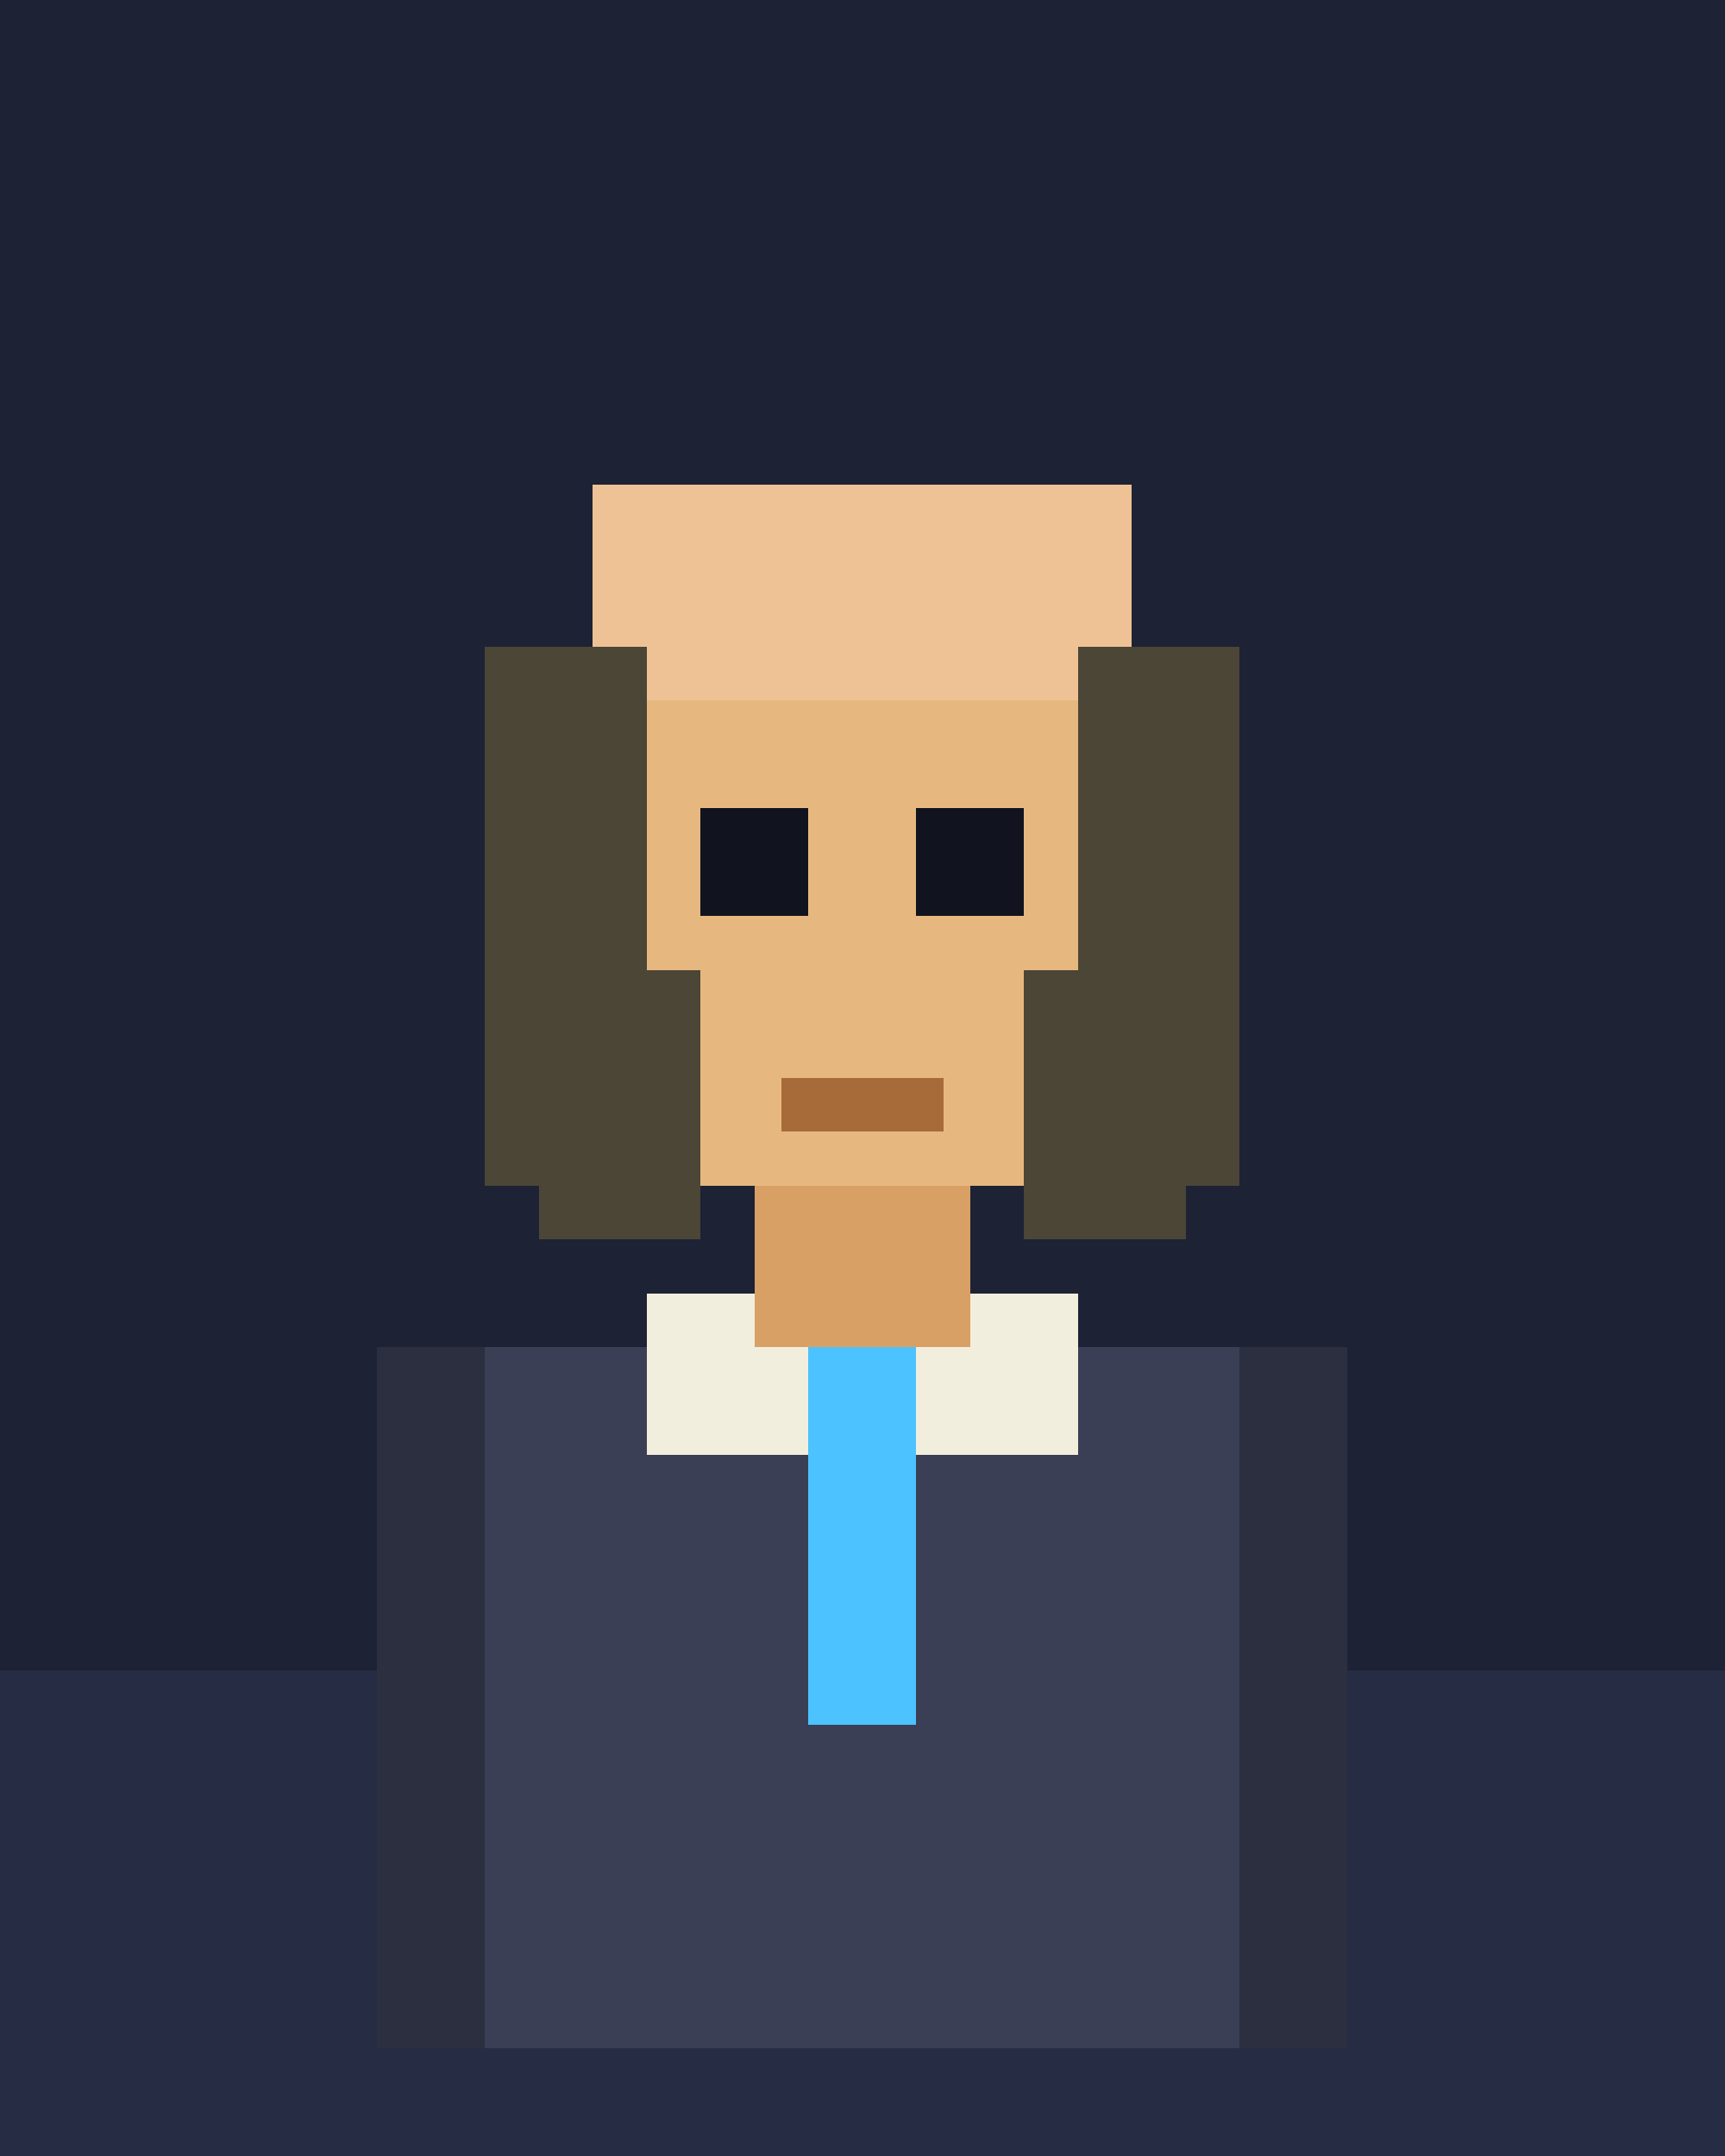
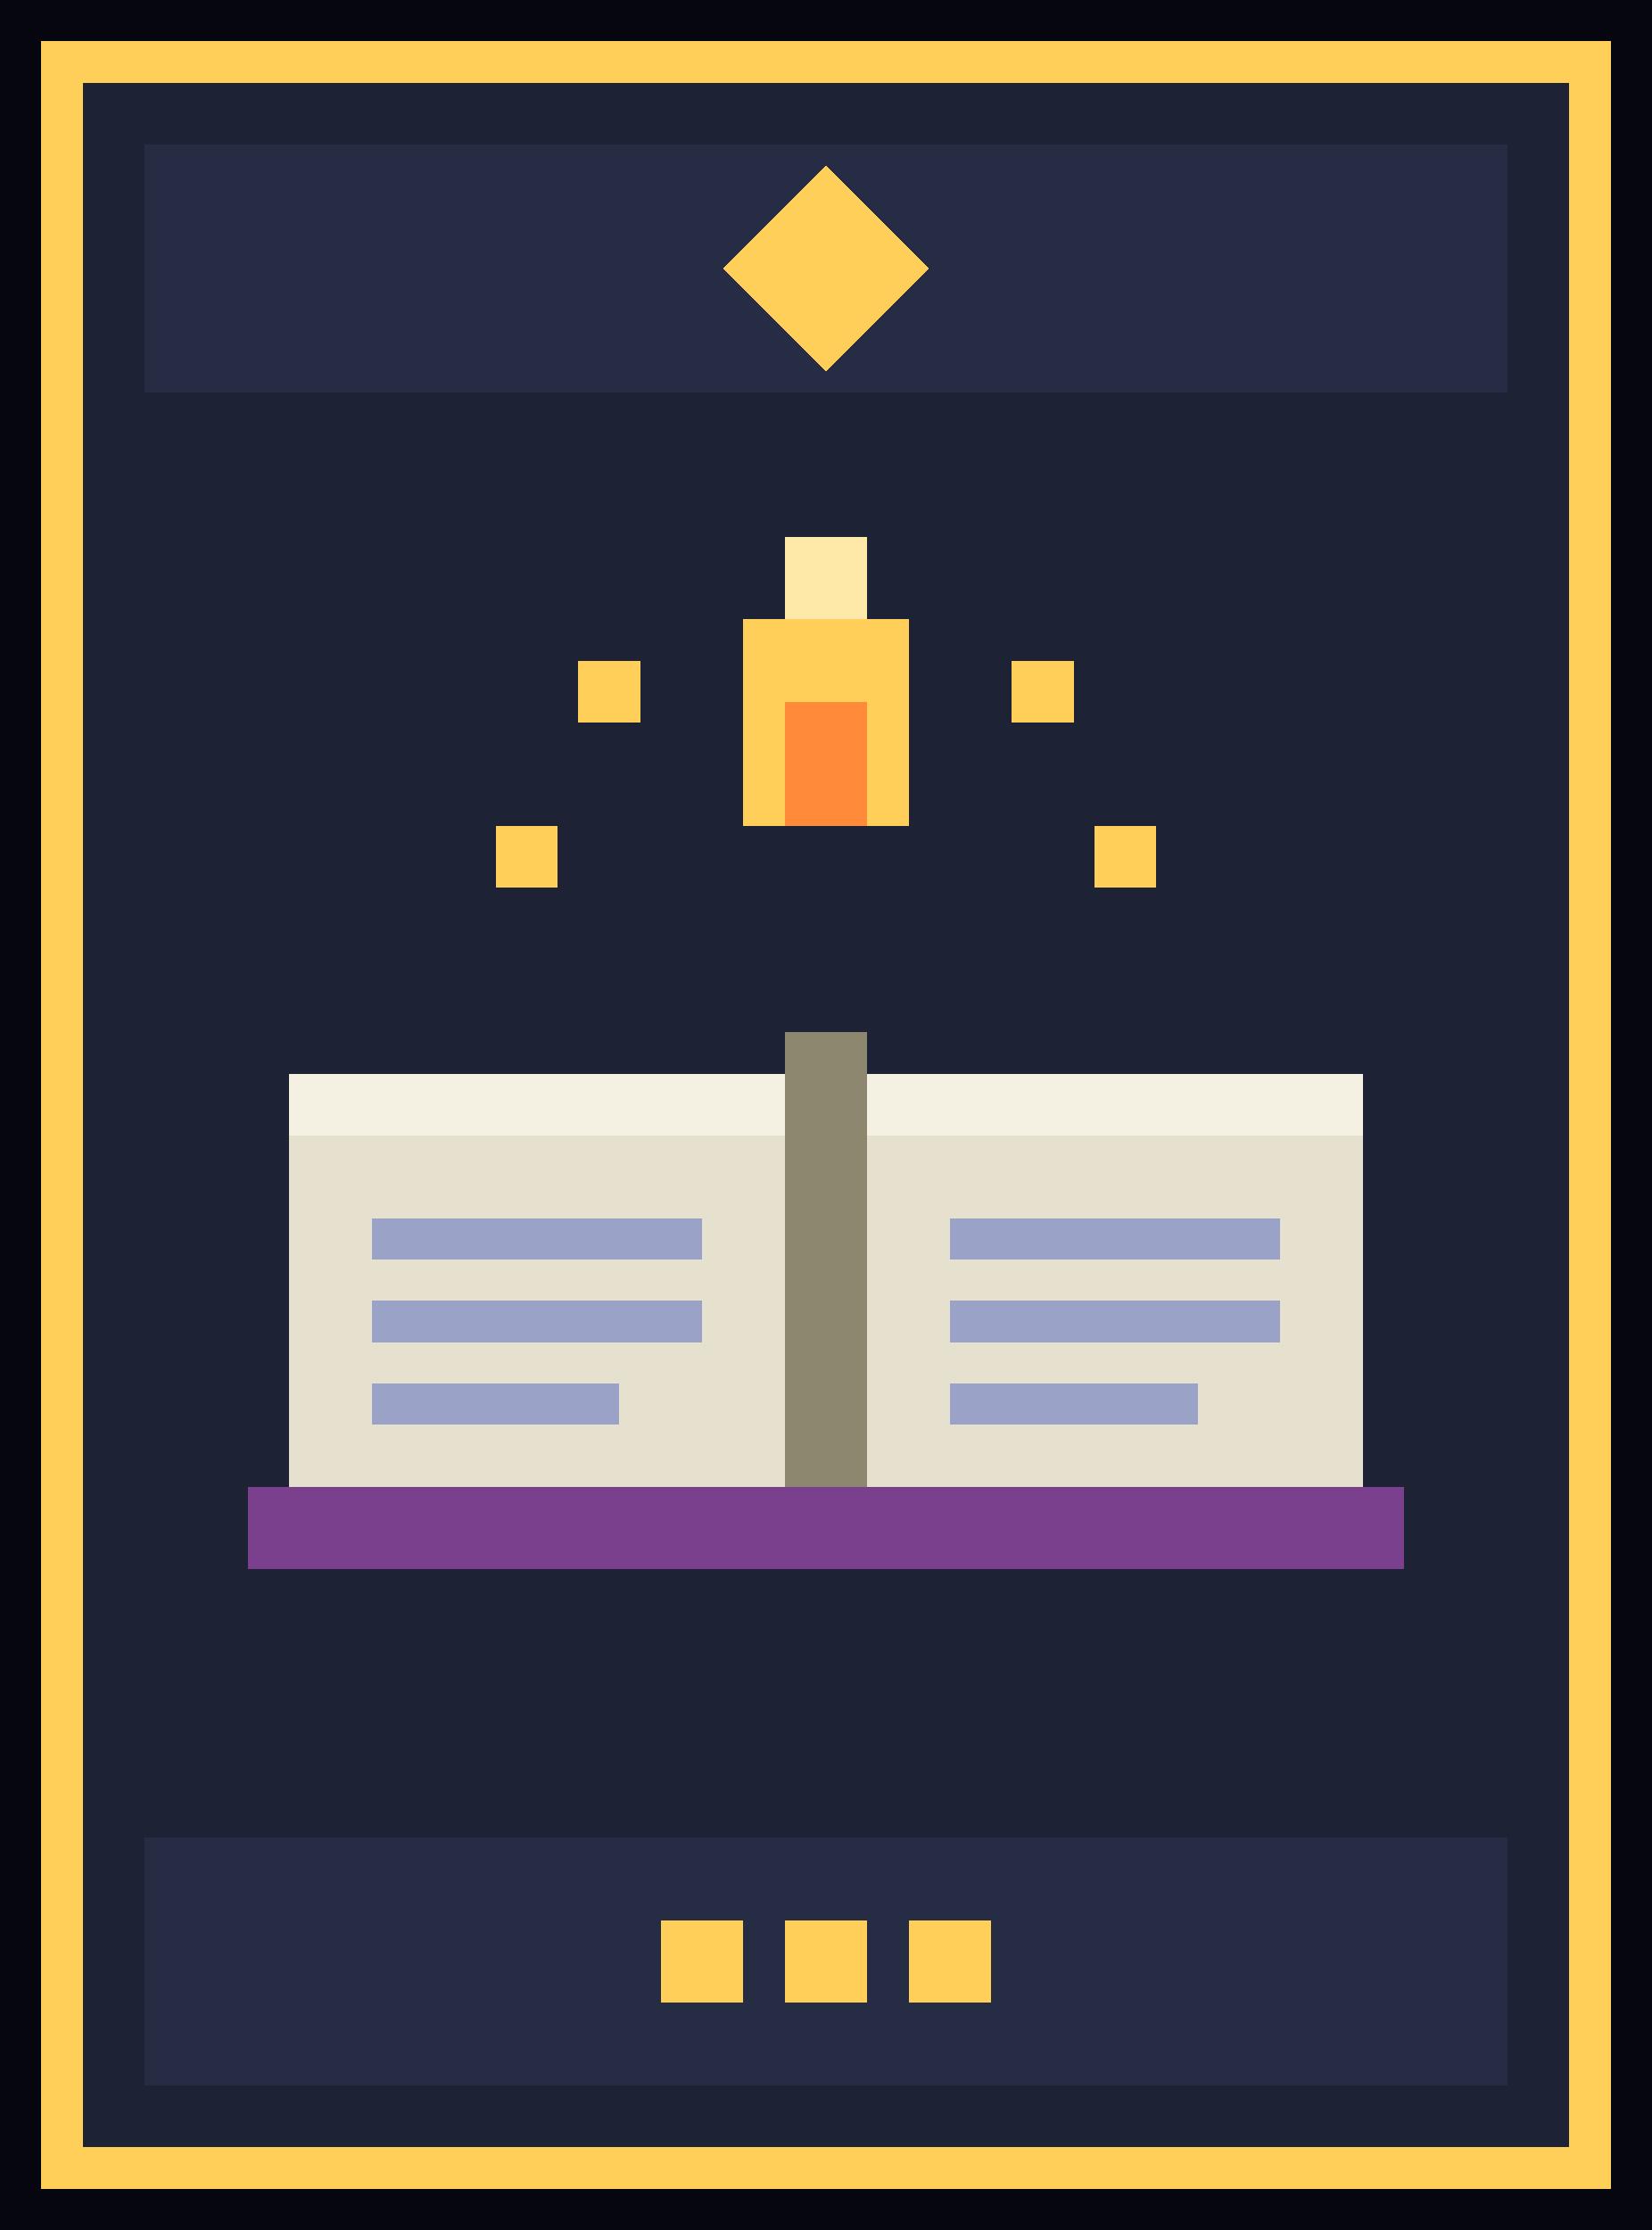
- <svg xmlns="http://www.w3.org/2000/svg" viewBox="0 0 64 80" shape-rendering="crispEdges" role="img" aria-label="Pixel portrait of John Stuart Mill, balding with sideburns in a dark Victorian suit">
-   <rect width="64" height="80" fill="#1d2235" />
-   <rect y="62" width="64" height="18" fill="#262c44" />
-   <rect x="14" y="50" width="36" height="26" fill="#2b2f3f" />
-   <rect x="18" y="50" width="28" height="26" fill="#3a3f55" />
-   <rect x="24" y="48" width="16" height="6" fill="#f2eedd" />
-   <rect x="30" y="50" width="4" height="14" fill="#4cc2ff" />
-   <rect x="28" y="42" width="8" height="8" fill="#d9a066" />
-   <rect x="22" y="18" width="20" height="26" fill="#e6b87f" />
-   <rect x="22" y="18" width="20" height="8" fill="#eec295" />
-   <rect x="18" y="24" width="6" height="20" fill="#4b4636" />
-   <rect x="40" y="24" width="6" height="20" fill="#4b4636" />
-   <rect x="20" y="36" width="6" height="10" fill="#4b4636" />
-   <rect x="38" y="36" width="6" height="10" fill="#4b4636" />
-   <rect x="26" y="30" width="4" height="4" fill="#11131f" />
-   <rect x="34" y="30" width="4" height="4" fill="#11131f" />
-   <rect x="29" y="40" width="6" height="2" fill="#a76b3a" />
+ <svg xmlns="http://www.w3.org/2000/svg" viewBox="0 0 80 108" shape-rendering="crispEdges" role="img" aria-label="Relic card: an open book lit by a rising flame — Mill's higher, intellectual pleasures">
+   <rect width="80" height="108" fill="#050610" />
+   <rect x="2" y="2" width="76" height="104" fill="#ffcf5a" />
+   <rect x="4" y="4" width="72" height="100" fill="#1d2235" />
+   <rect x="7" y="7" width="66" height="12" fill="#262c44" />
+   <polygon points="40,8 45,13 40,18 35,13" fill="#ffcf5a" />
+   <rect x="7" y="89" width="66" height="12" fill="#262c44" />
+   <rect x="32" y="93" width="4" height="4" fill="#ffcf5a" />
+   <rect x="38" y="93" width="4" height="4" fill="#ffcf5a" />
+   <rect x="44" y="93" width="4" height="4" fill="#ffcf5a" />
+   <rect x="38" y="26" width="4" height="6" fill="#ffe9a8" />
+   <rect x="36" y="30" width="8" height="10" fill="#ffcf5a" />
+   <rect x="38" y="34" width="4" height="6" fill="#ff8a3a" />
+   <rect x="28" y="32" width="3" height="3" fill="#ffcf5a" />
+   <rect x="49" y="32" width="3" height="3" fill="#ffcf5a" />
+   <rect x="24" y="40" width="3" height="3" fill="#ffcf5a" />
+   <rect x="53" y="40" width="3" height="3" fill="#ffcf5a" />
+   <rect x="14" y="52" width="24" height="20" fill="#e6e0cf" />
+   <rect x="42" y="52" width="24" height="20" fill="#e6e0cf" />
+   <rect x="14" y="52" width="24" height="3" fill="#f5f1e2" />
+   <rect x="42" y="52" width="24" height="3" fill="#f5f1e2" />
+   <rect x="38" y="50" width="4" height="24" fill="#8d876f" />
+   <rect x="18" y="59" width="16" height="2" fill="#9aa3c7" />
+   <rect x="18" y="63" width="16" height="2" fill="#9aa3c7" />
+   <rect x="18" y="67" width="12" height="2" fill="#9aa3c7" />
+   <rect x="46" y="59" width="16" height="2" fill="#9aa3c7" />
+   <rect x="46" y="63" width="16" height="2" fill="#9aa3c7" />
+   <rect x="46" y="67" width="12" height="2" fill="#9aa3c7" />
+   <rect x="12" y="72" width="56" height="4" fill="#7a3f8d" />
</svg>
